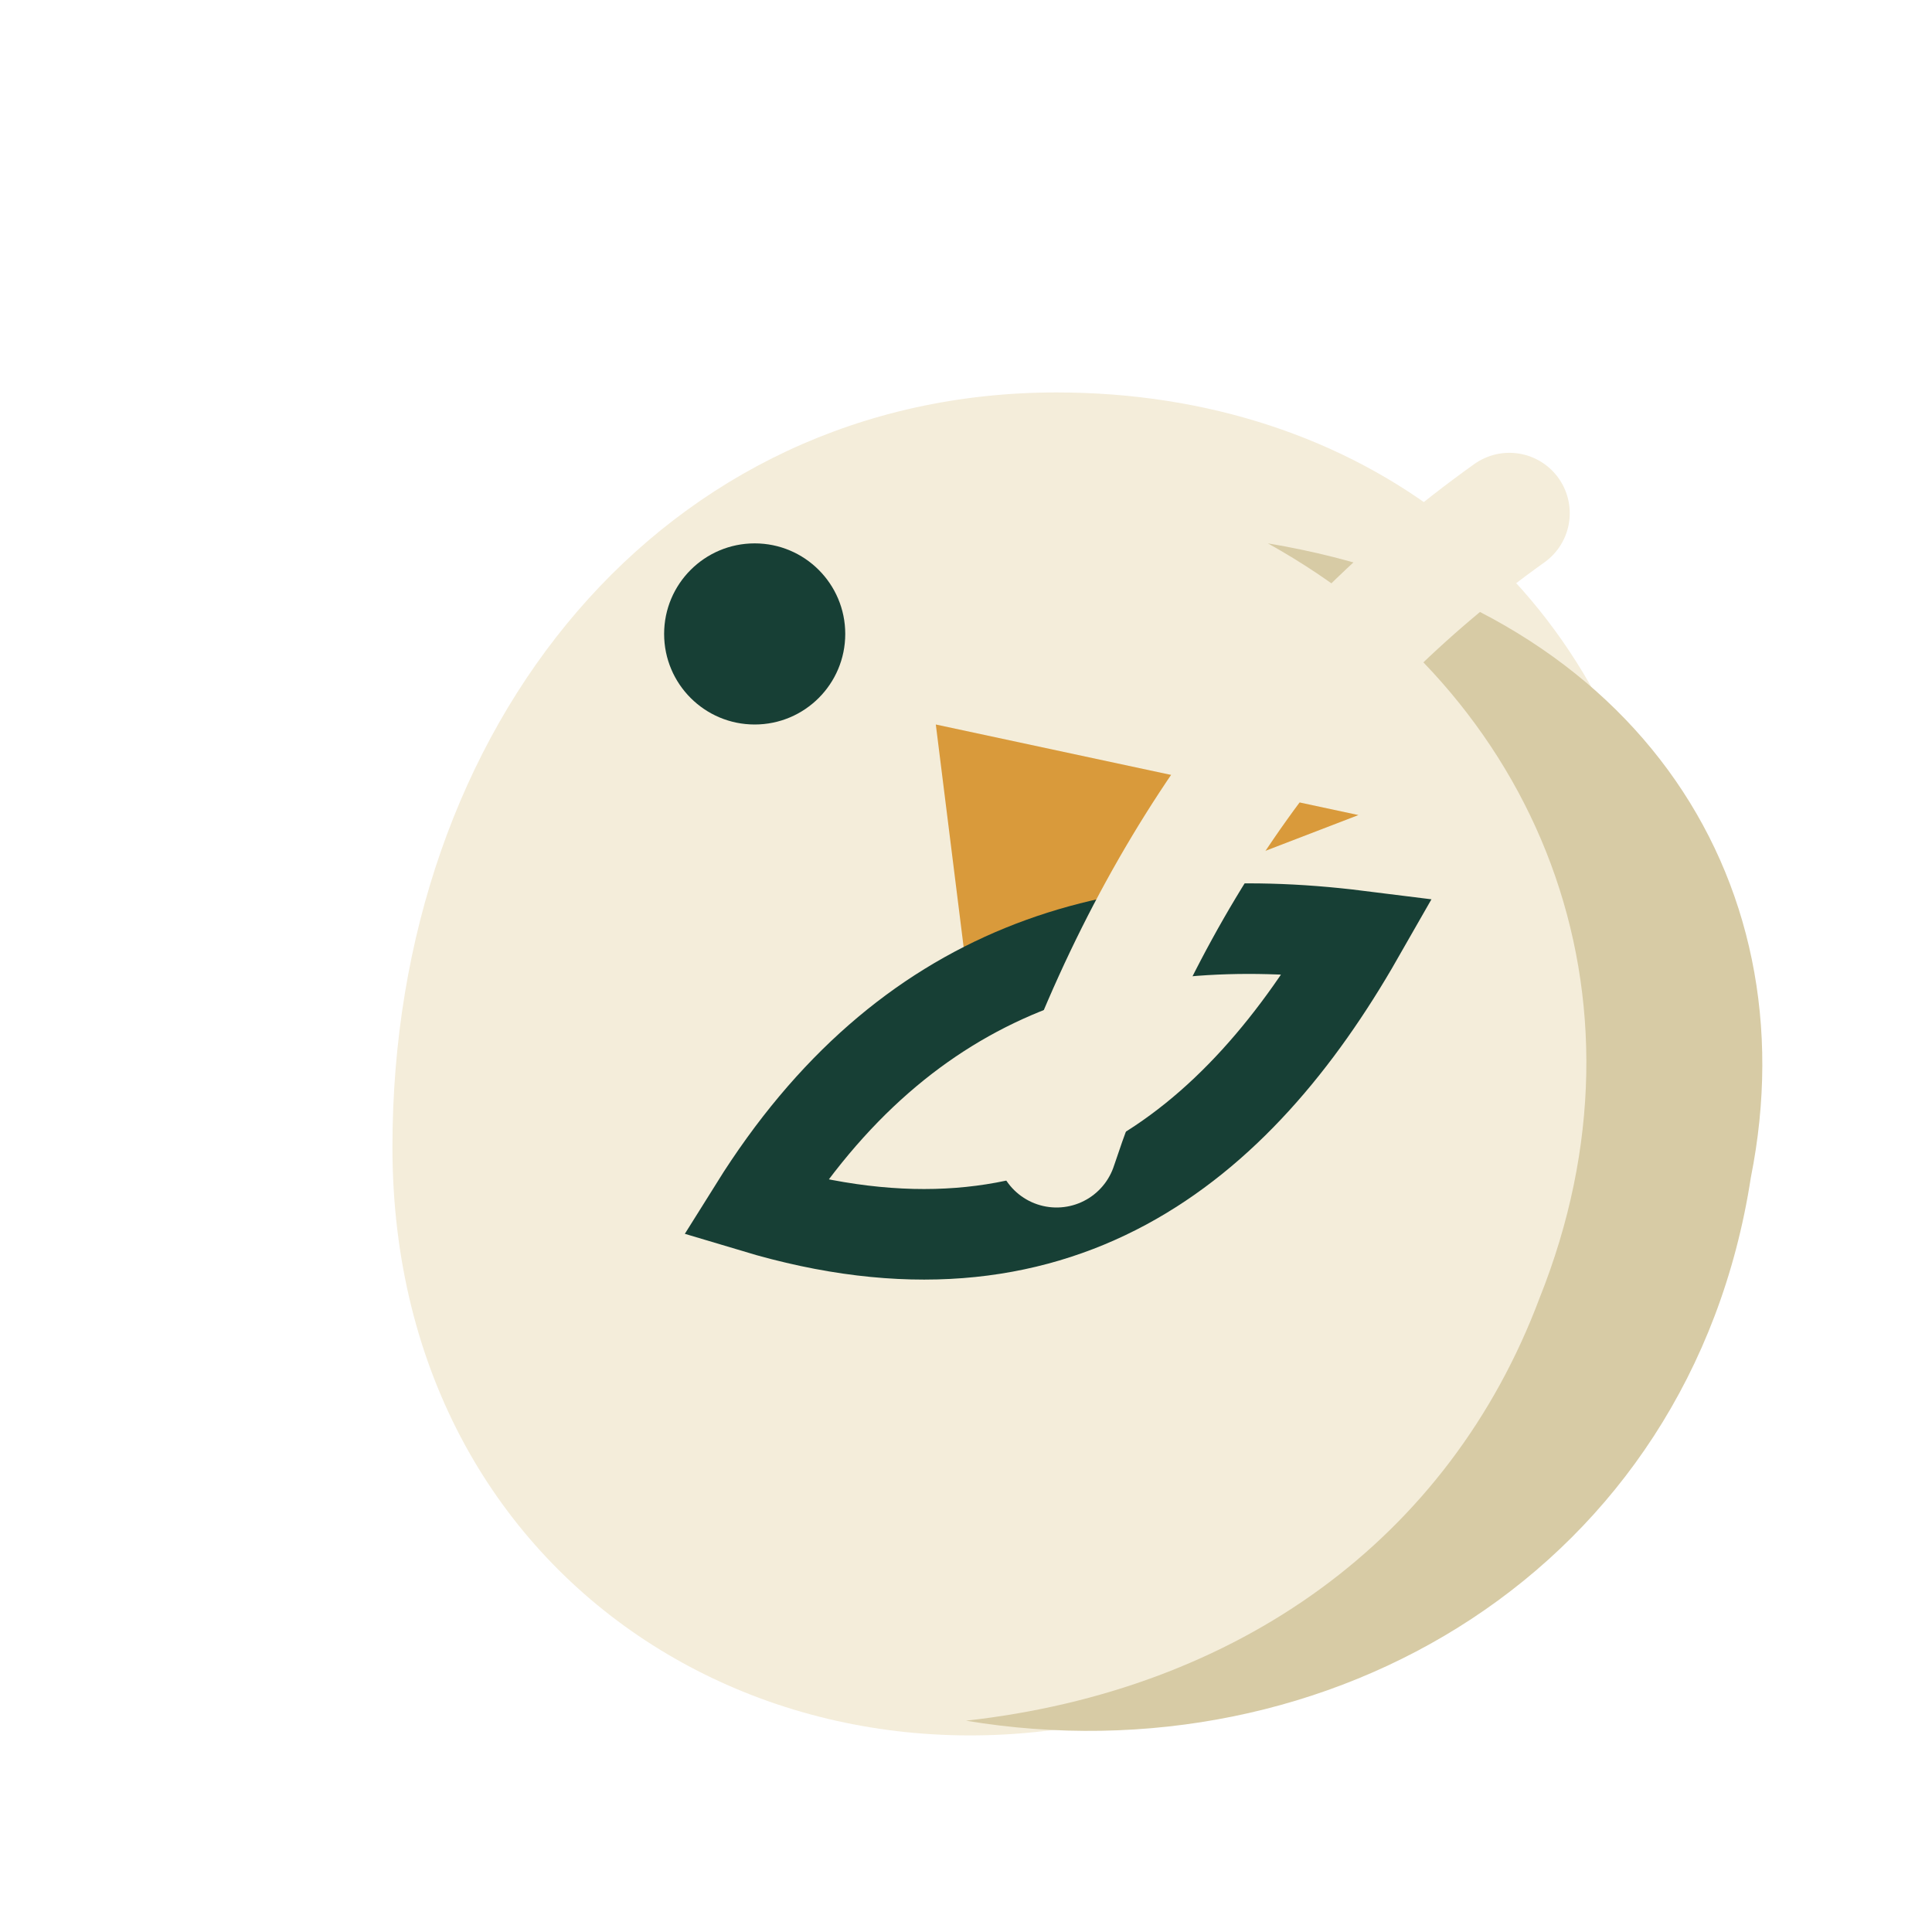
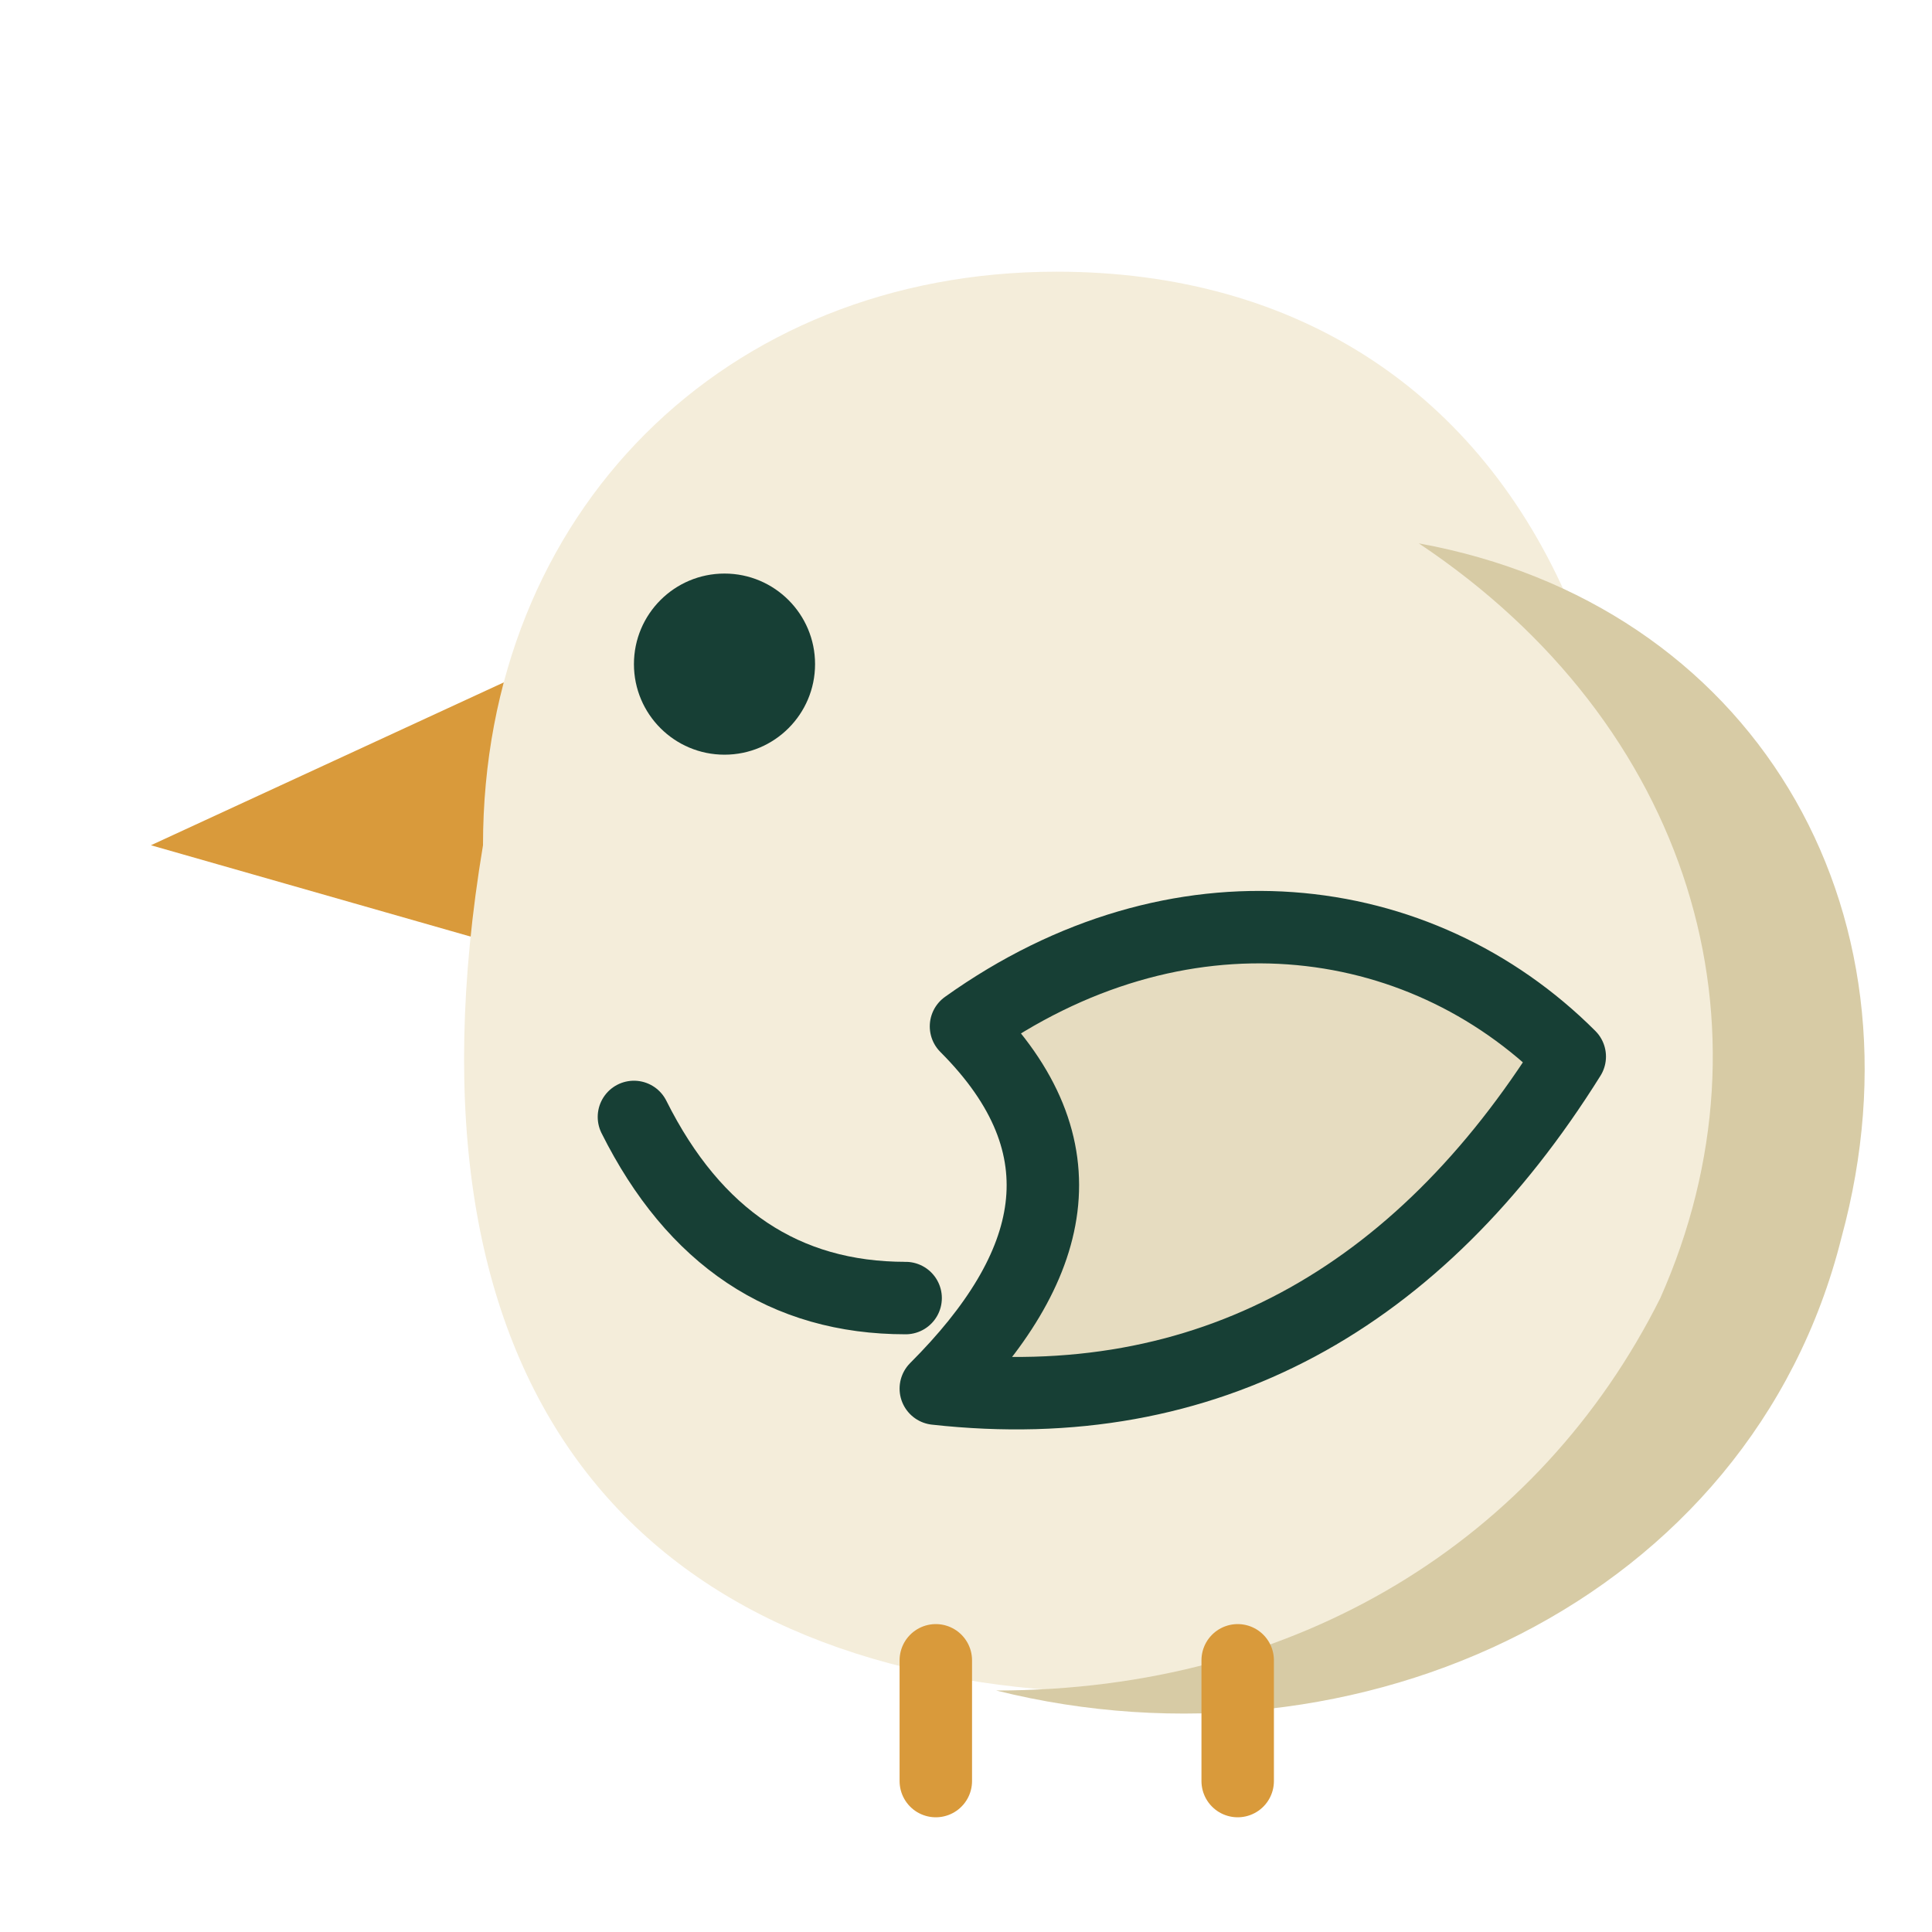
<svg xmlns="http://www.w3.org/2000/svg" viewBox="0 0 64 64" role="img">
-   <path fill="#f4edda" d="M13 38c0-14 9-25 22-25 10 0 18 6 20 16 2 11-4 23-15 27-13 5-27-3-27-18Z" />
-   <path fill="#d7cba5" d="M42 18c9 5 13 15 9 25-3 8-10 13-19 14 12 2 24-5 26-18 2-10-4-19-16-21Z" />
-   <path fill="#173f35" d="M25 24a3 3 0 1 0 0-6 3 3 0 0 0 0 6Z" />
-   <path fill="#d99a3b" d="m31 24 14 3-13 5Z" />
-   <path fill="none" stroke="#173f35" stroke-linecap="round" stroke-width="3" d="M25 40c5-8 12-10 20-9-4 7-10 12-20 9Z" />
-   <path fill="none" stroke="#f4edda" stroke-linecap="round" stroke-width="4" d="M35 38c3-9 8-16 15-21" />
+   <path fill="#d99a3b" d="M18 22 5 28l14 4c2-3 2-7-1-10Z" />
+   <path fill="#f4edda" d="M16 28c0-11 8-19 19-19 8 0 14 4 17 11 7 4 10 11 8 19-2 11-12 18-25 17-14-1-22-10-19-28Z" />
+   <path fill="#d7cba5" d="M47 18c9 6 12 16 8 25-4 8-12 13-22 13 12 3 25-3 28-15 3-11-3-21-14-23Z" />
+   <circle cx="24" cy="22" r="3" fill="#173f35" />
+   <path fill="#e6dcc0" stroke="#173f35" stroke-linejoin="round" stroke-width="2.4" d="M32 34c7-5 15-4 20 1-5 8-12 12-21 11 4-4 5-8 1-12Z" />
+   <path fill="none" stroke="#173f35" stroke-linecap="round" stroke-width="2.4" d="M21 37c2 4 5 6 9 6" />
+   <path fill="none" stroke="#d99a3b" stroke-linecap="round" stroke-width="2.4" d="M31 55v4m10-4v4" />
</svg>
